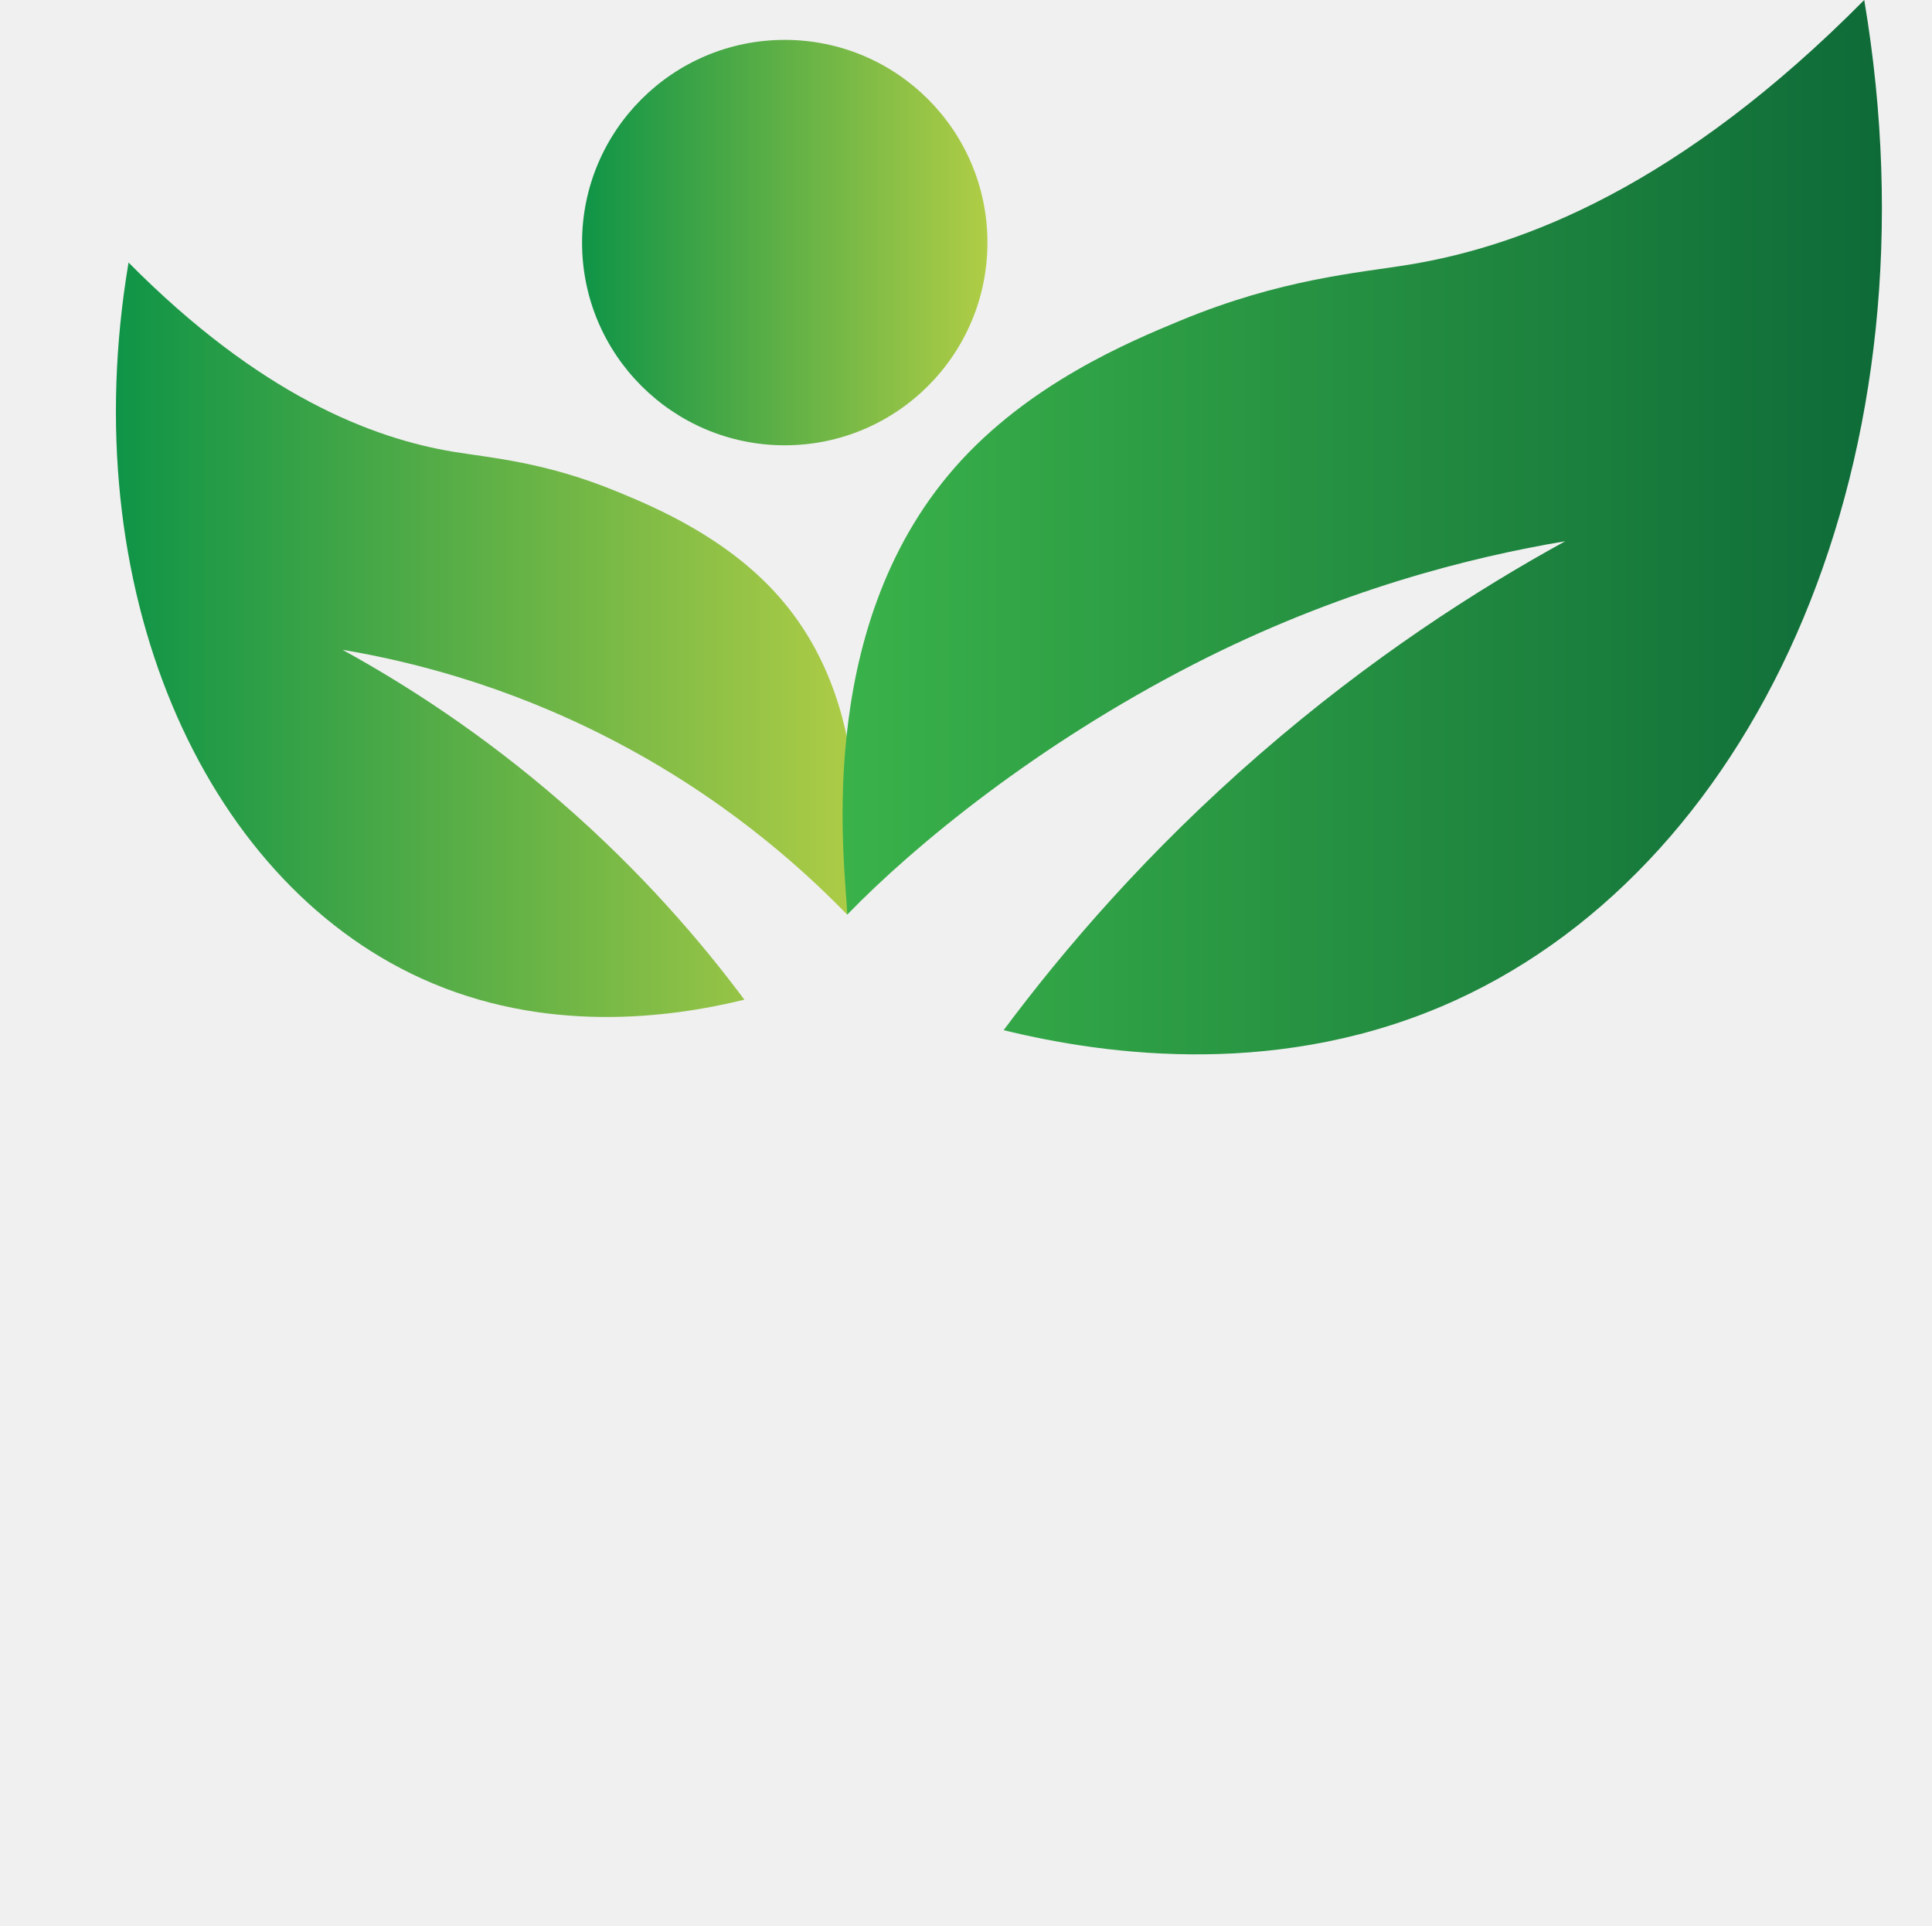
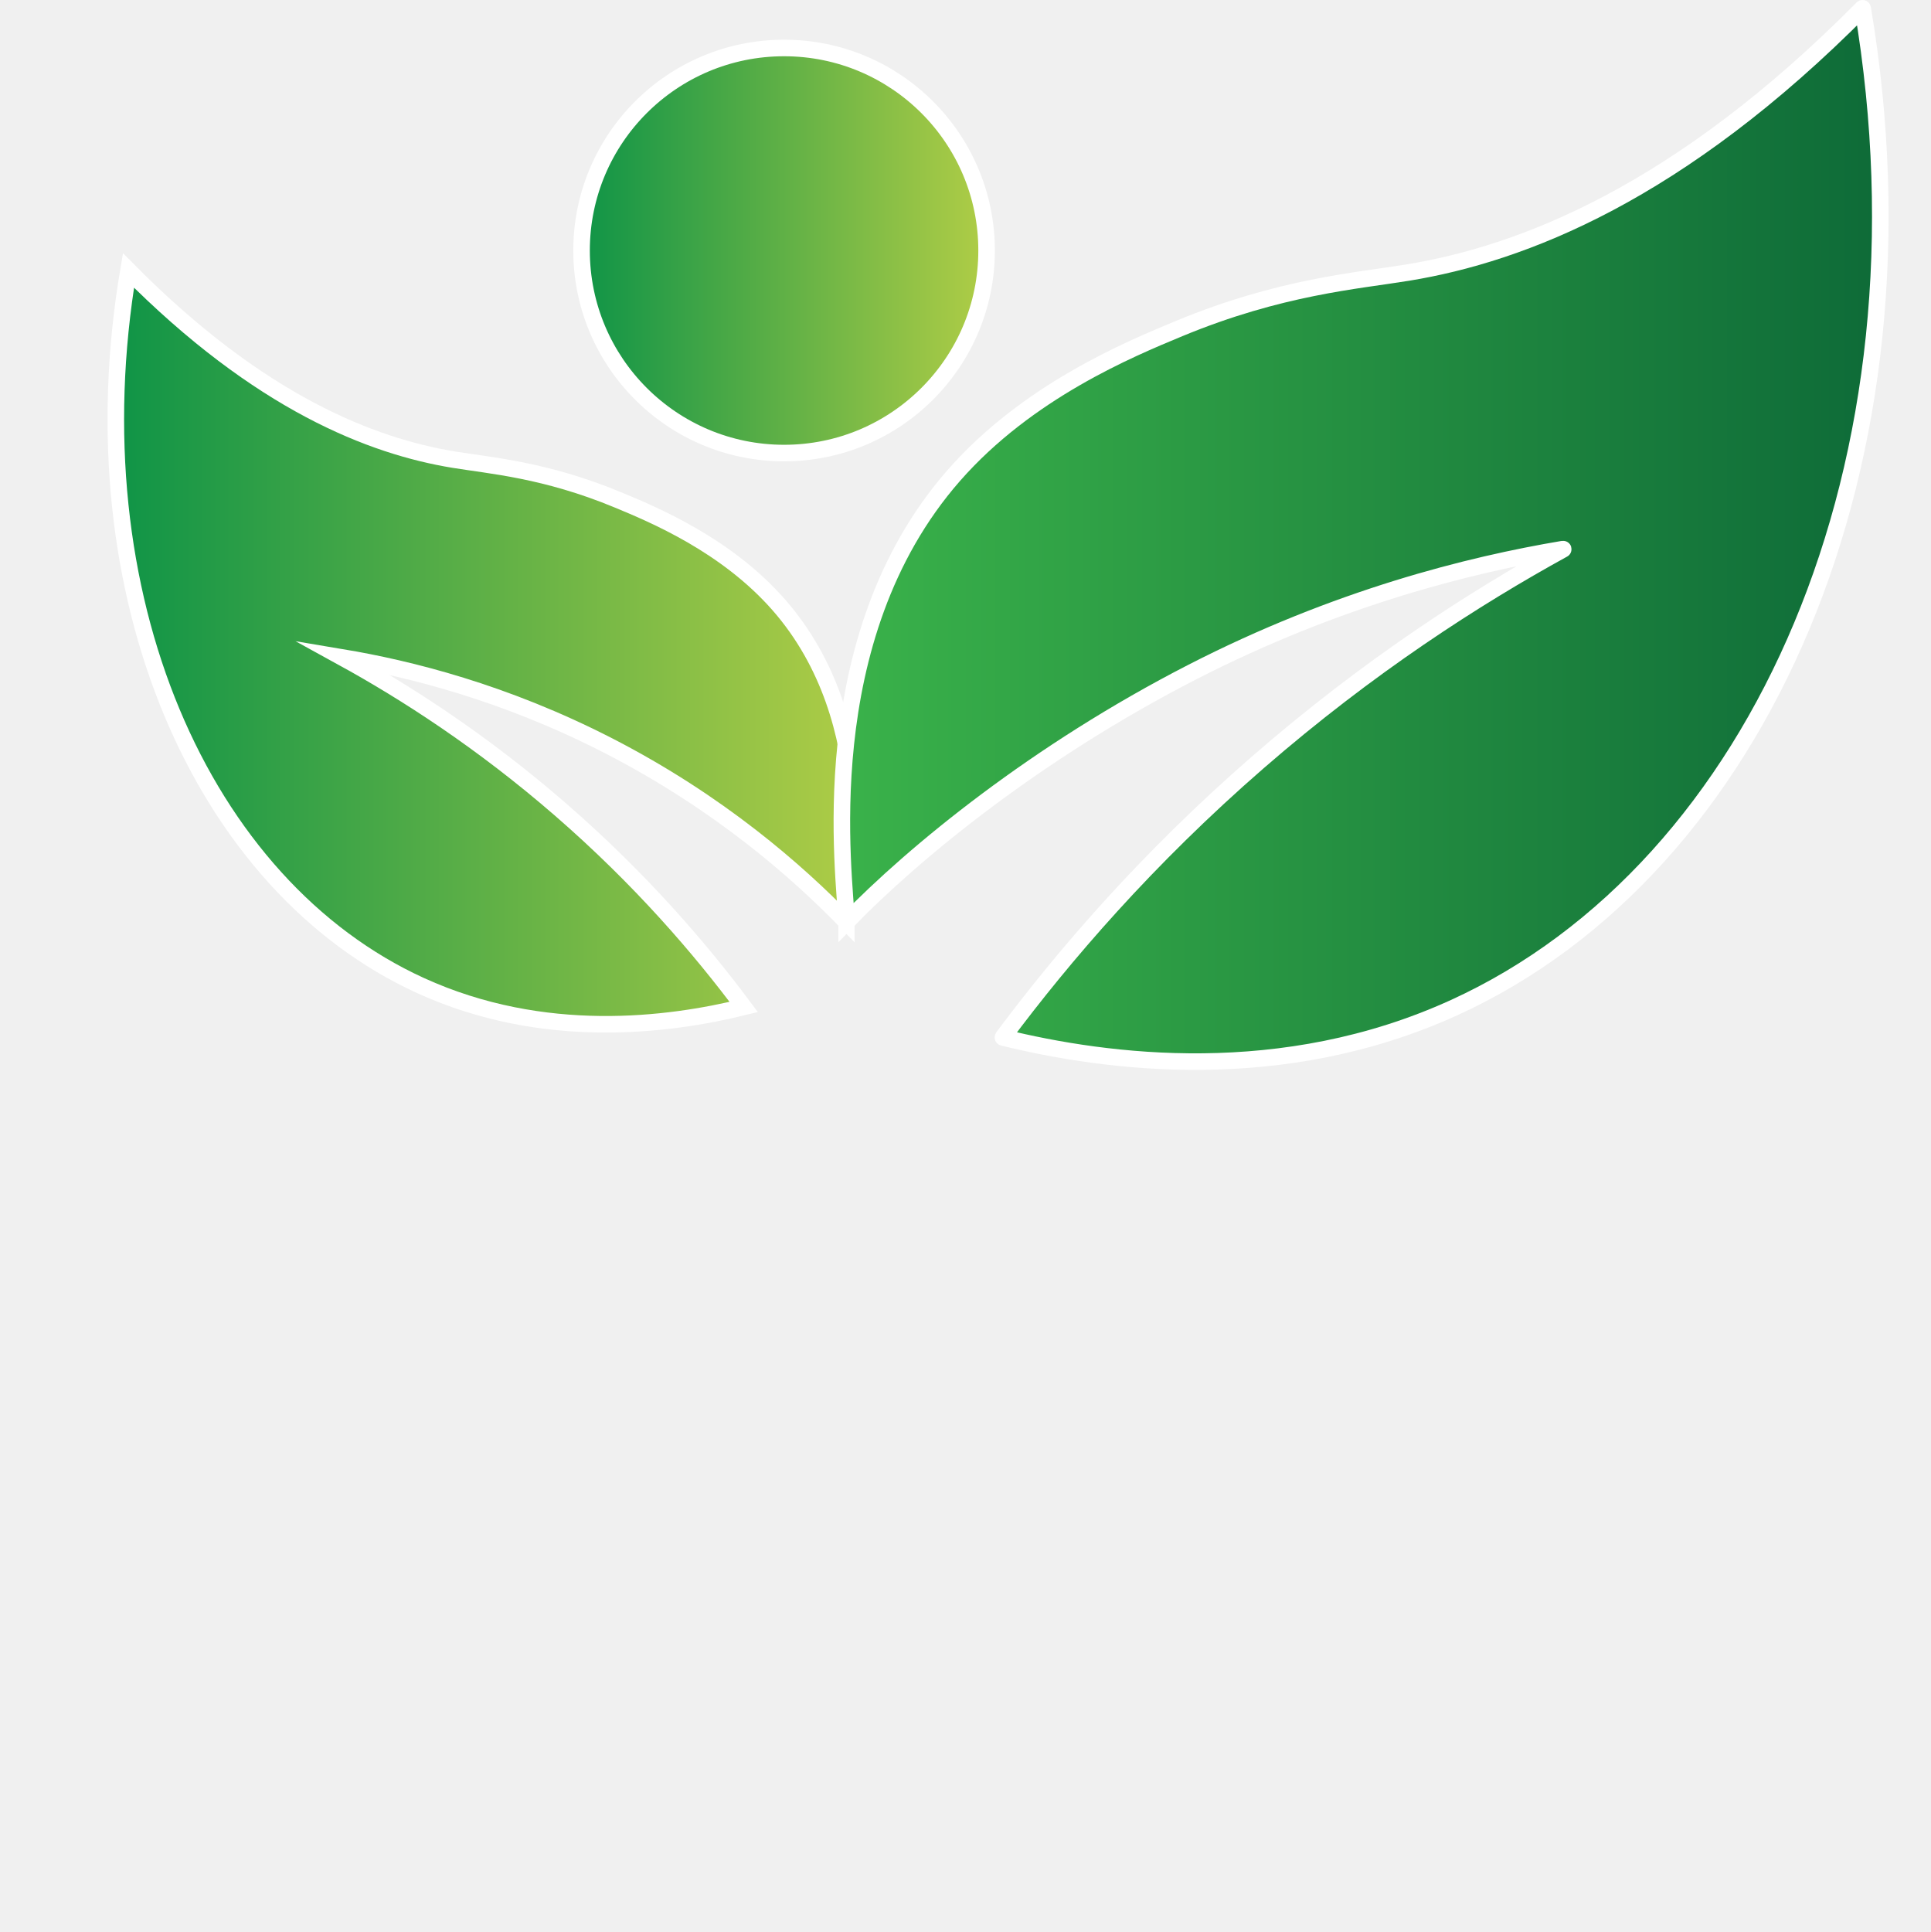
- <svg xmlns="http://www.w3.org/2000/svg" id="Camada_1" width="2333.6" height="2325.5" viewBox="0 0 2333.6 2325.5">
+ <svg xmlns="http://www.w3.org/2000/svg" id="Camada_1" width="2333.6" height="2335.33" viewBox="0 0 2333.6 2335.33">
  <defs>
-     <style>.cls-1{fill:url(#Gradiente_sem_nome_46);}.cls-2{fill:url(#Gradiente_sem_nome_9);}.cls-3{fill:url(#Gradiente_sem_nome_13);}</style>
-     <linearGradient id="Gradiente_sem_nome_13" x1="1313.31" y1="772.67" x2="2206.74" y2="772.67" gradientTransform="translate(2346.75) rotate(-180) scale(1 -1)" gradientUnits="userSpaceOnUse">
+     <style>.cls-1{fill:url(#Gradiente_sem_nome_46);}.cls-1,.cls-2,.cls-3{stroke:#fff;stroke-miterlimit:10;stroke-width:20px;}.cls-2{fill:url(#Gradiente_sem_nome_9);}.cls-3{fill:url(#Gradiente_sem_nome_13);}</style>
+     <linearGradient id="Gradiente_sem_nome_13" x1="1313.31" y1="782.5" x2="2206.74" y2="782.5" gradientTransform="translate(2346.75) rotate(-180) scale(1 -1)" gradientUnits="userSpaceOnUse">
      <stop offset="0" stop-color="#aecc46" />
      <stop offset="1" stop-color="#0f9447" />
    </linearGradient>
-     <linearGradient id="Gradiente_sem_nome_9" x1="1017.73" y1="636.71" x2="2273.1" y2="636.71" gradientUnits="userSpaceOnUse">
+     <linearGradient id="Gradiente_sem_nome_9" x1="1017.73" y1="646.63" x2="2273.1" y2="646.63" gradientUnits="userSpaceOnUse">
      <stop offset="0" stop-color="#3ab24a" />
      <stop offset="1" stop-color="#0e6b38" />
    </linearGradient>
-     <linearGradient id="Gradiente_sem_nome_46" x1="703.05" y1="292.99" x2="1192.7" y2="292.99" gradientUnits="userSpaceOnUse">
+     <linearGradient id="Gradiente_sem_nome_46" x1="703.05" y1="302.82" x2="1192.7" y2="302.82" gradientUnits="userSpaceOnUse">
      <stop offset="0" stop-color="#0f9447" />
      <stop offset=".6" stop-color="#70b646" />
      <stop offset="1" stop-color="#b0cd46" />
    </linearGradient>
  </defs>
-   <path class="cls-3" d="M1023.31,1104.68c7.11-37.14,42.72-241.24-81.85-383.4-63.7-72.7-151.77-109.19-194.93-127.08-87.6-36.3-153.96-41.2-198.16-48.46-98.38-16.16-234.18-68.2-393.09-228.67-66.2,392.67,88.62,743.72,353.24,864.44,148.88,67.92,299.95,48.07,390.58,25.85-52.37-70.29-124.61-154.51-221.14-238.37-95.48-82.95-187.93-142.27-264.21-184.16,80.98,13.57,196.01,42.11,321.65,106.62,134.29,68.95,228.82,152.35,287.91,213.24Z" />
-   <path class="cls-2" d="M1023.31,1104.68c-1.19-52.14-44.33-341.12,129.75-539.78,89.02-101.59,212.09-152.6,272.42-177.6,122.42-50.73,215.16-57.58,276.93-67.73,137.48-22.59,327.28-95.32,549.35-319.58,92.52,548.76-123.85,1039.36-493.66,1208.07-208.07,94.92-419.18,67.18-545.84,36.12,73.19-98.23,174.15-215.93,309.04-333.12,133.43-115.92,262.64-198.83,369.24-257.37-113.16,18.96-273.93,58.85-449.51,149-187.67,96.35-335.14,216.88-417.72,301.98Z" />
-   <circle class="cls-1" cx="947.87" cy="292.99" r="244.82" />
+   <path class="cls-3" d="M1023.1,1114.3c.09.09.24.05.26-.07,7.24-37.89,42.34-241.32-81.9-383.11-63.7-72.7-151.77-109.19-194.93-127.08-87.6-36.3-153.96-41.2-198.16-48.46-98.38-16.16-234.18-68.2-393.09-228.67-66.2,392.67,88.62,743.72,353.24,864.44,148.88,67.92,299.95,48.07,390.58,25.85-52.37-70.29-124.61-154.51-221.14-238.37-95.48-82.95-187.93-142.27-264.21-184.16,80.98,13.57,196.01,42.11,321.65,106.62,134.13,68.87,228.59,152.15,287.7,213.02Z" />
+   <path class="cls-2" d="M1023.56,1114.25c-.1.1-.26.04-.26-.1-1.37-53.1-43.92-341.21,129.76-539.42,89.02-101.59,212.09-152.6,272.42-177.6,122.42-50.73,215.16-57.58,276.93-67.73,137.44-22.58,327.15-95.27,549.13-319.36.09-.09.25-.04.27.08,92.39,548.64-123.97,1039.09-493.71,1207.77-207.94,94.86-418.93,67.21-545.61,36.18-.11-.03-.15-.16-.09-.24,73.18-98.2,174.09-215.82,308.9-332.93,133.09-115.63,261.99-198.41,368.44-256.92.15-.08.07-.32-.1-.29-113.12,19.02-273.5,58.94-448.61,148.85-187.47,96.25-334.84,216.63-417.47,301.72Z" />
+   <circle class="cls-1" cx="947.87" cy="302.82" r="244.82" />
</svg>
